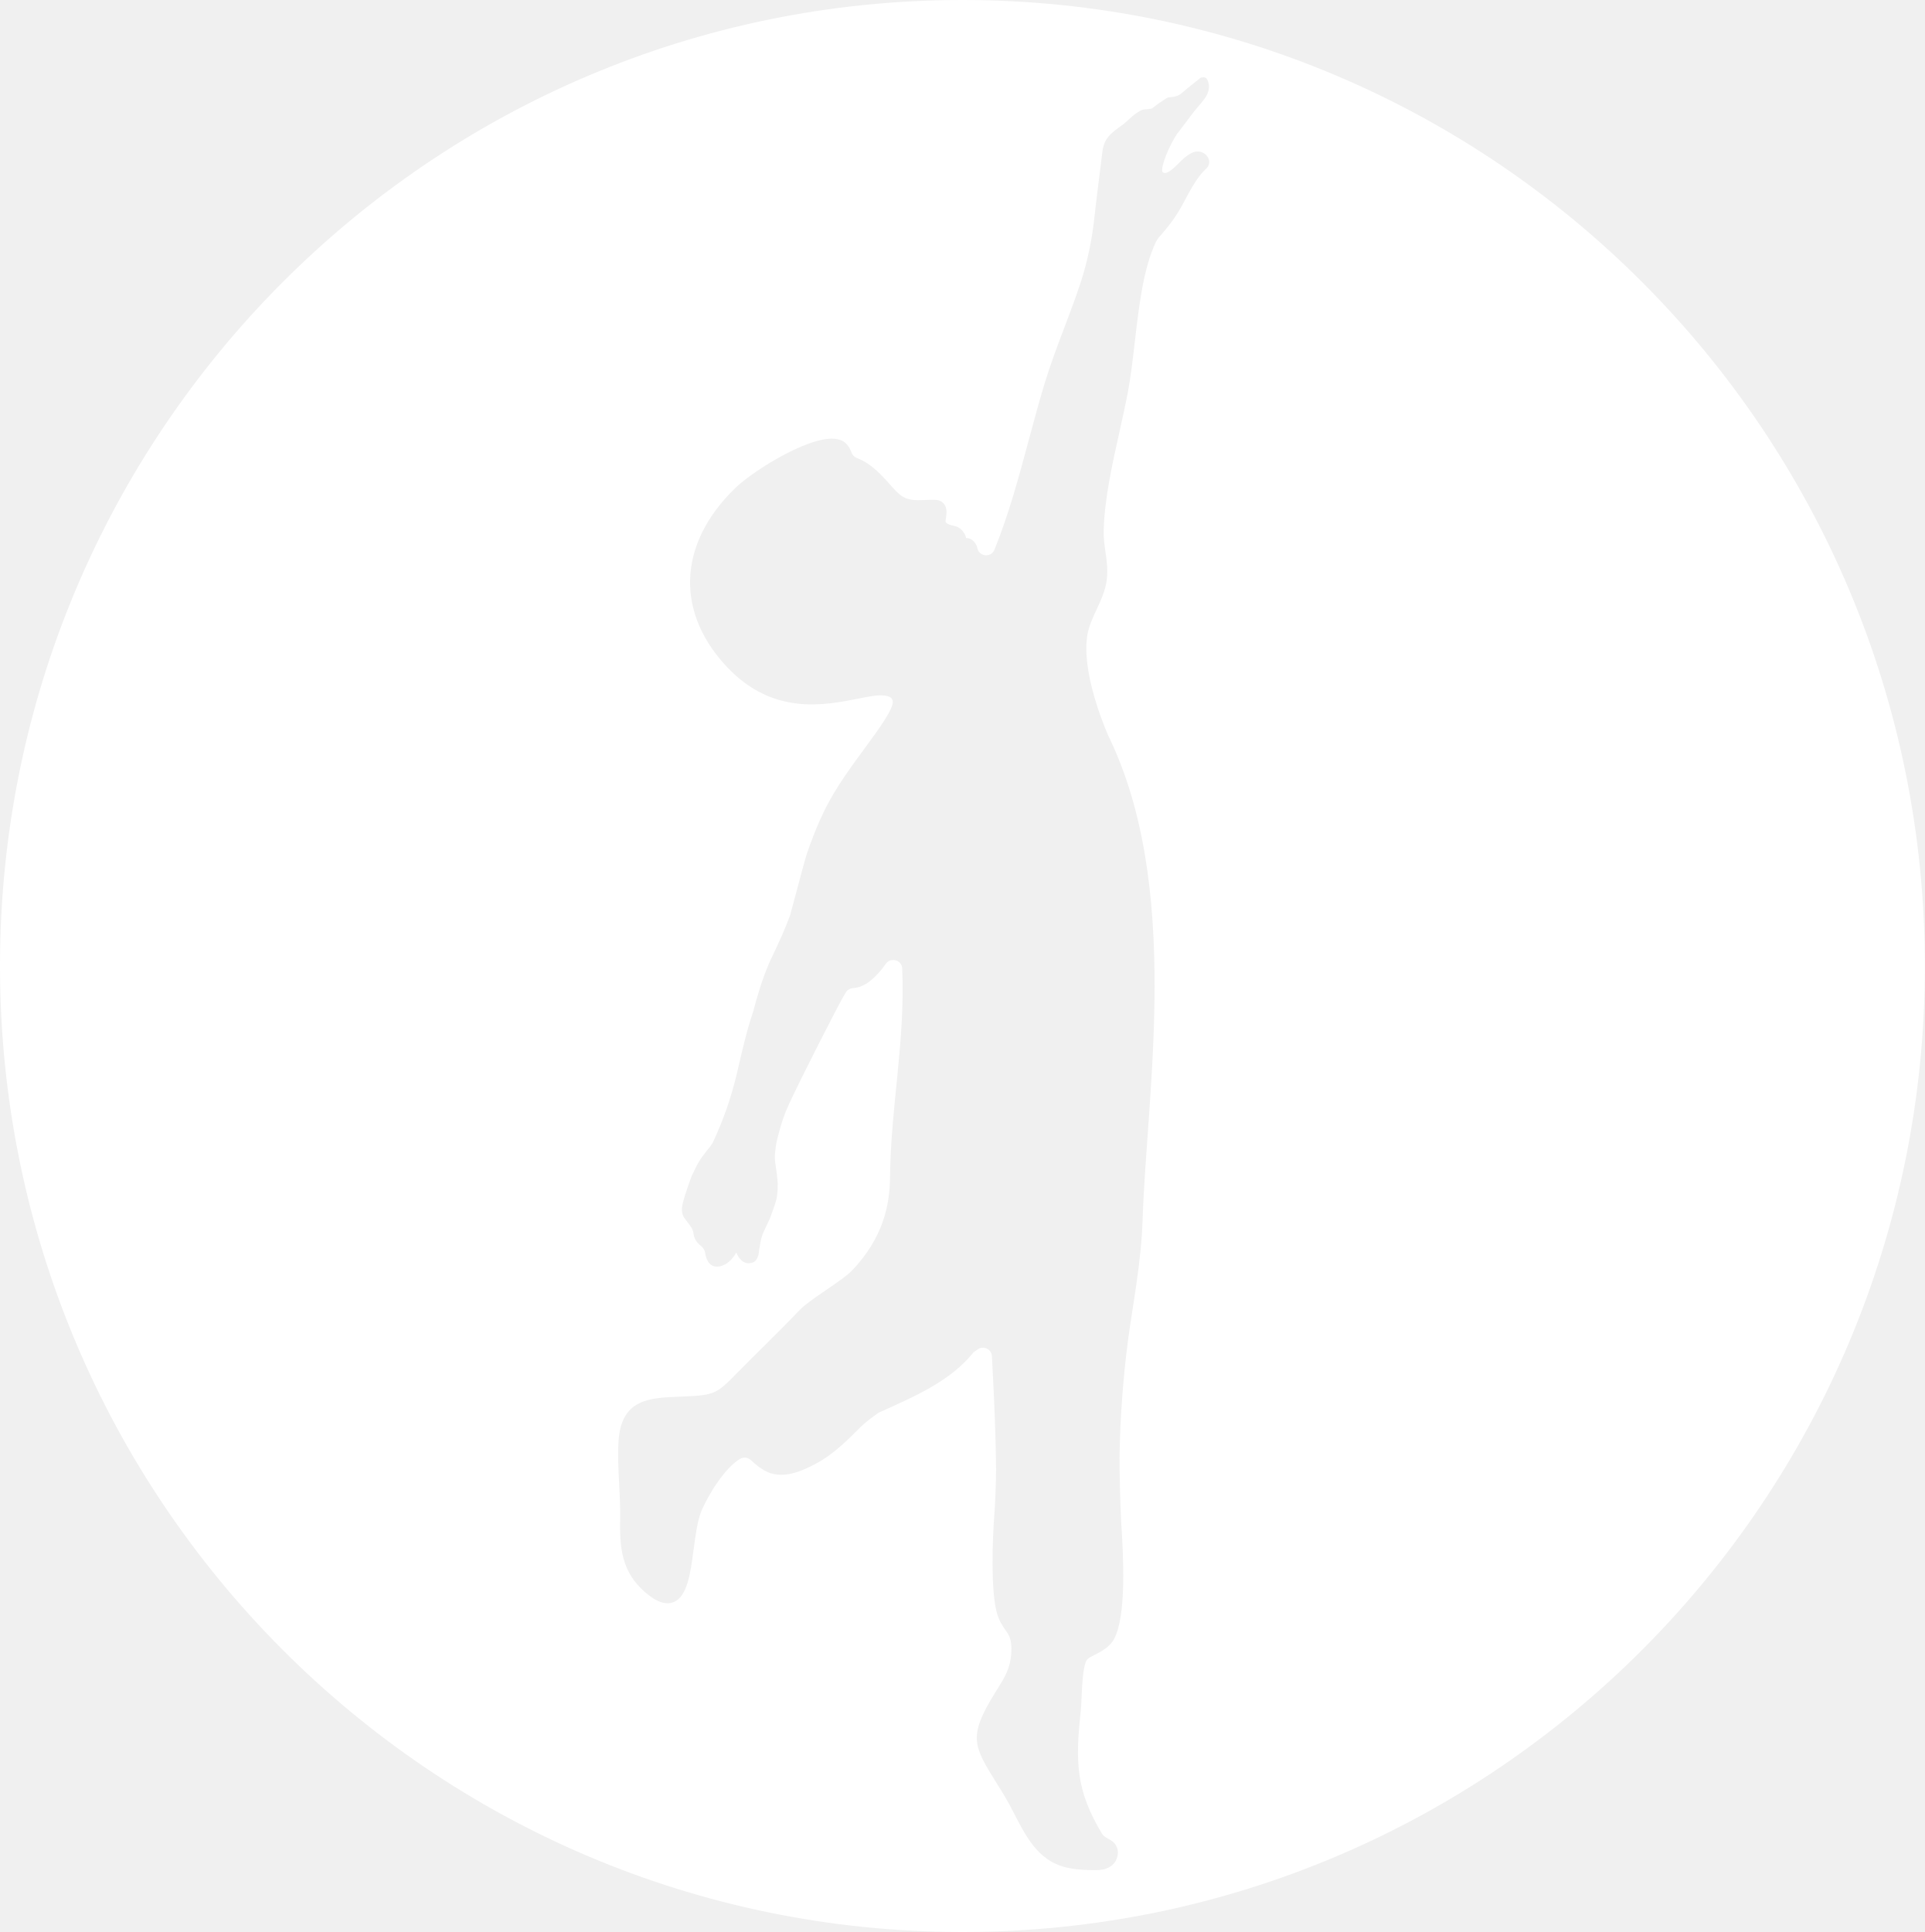
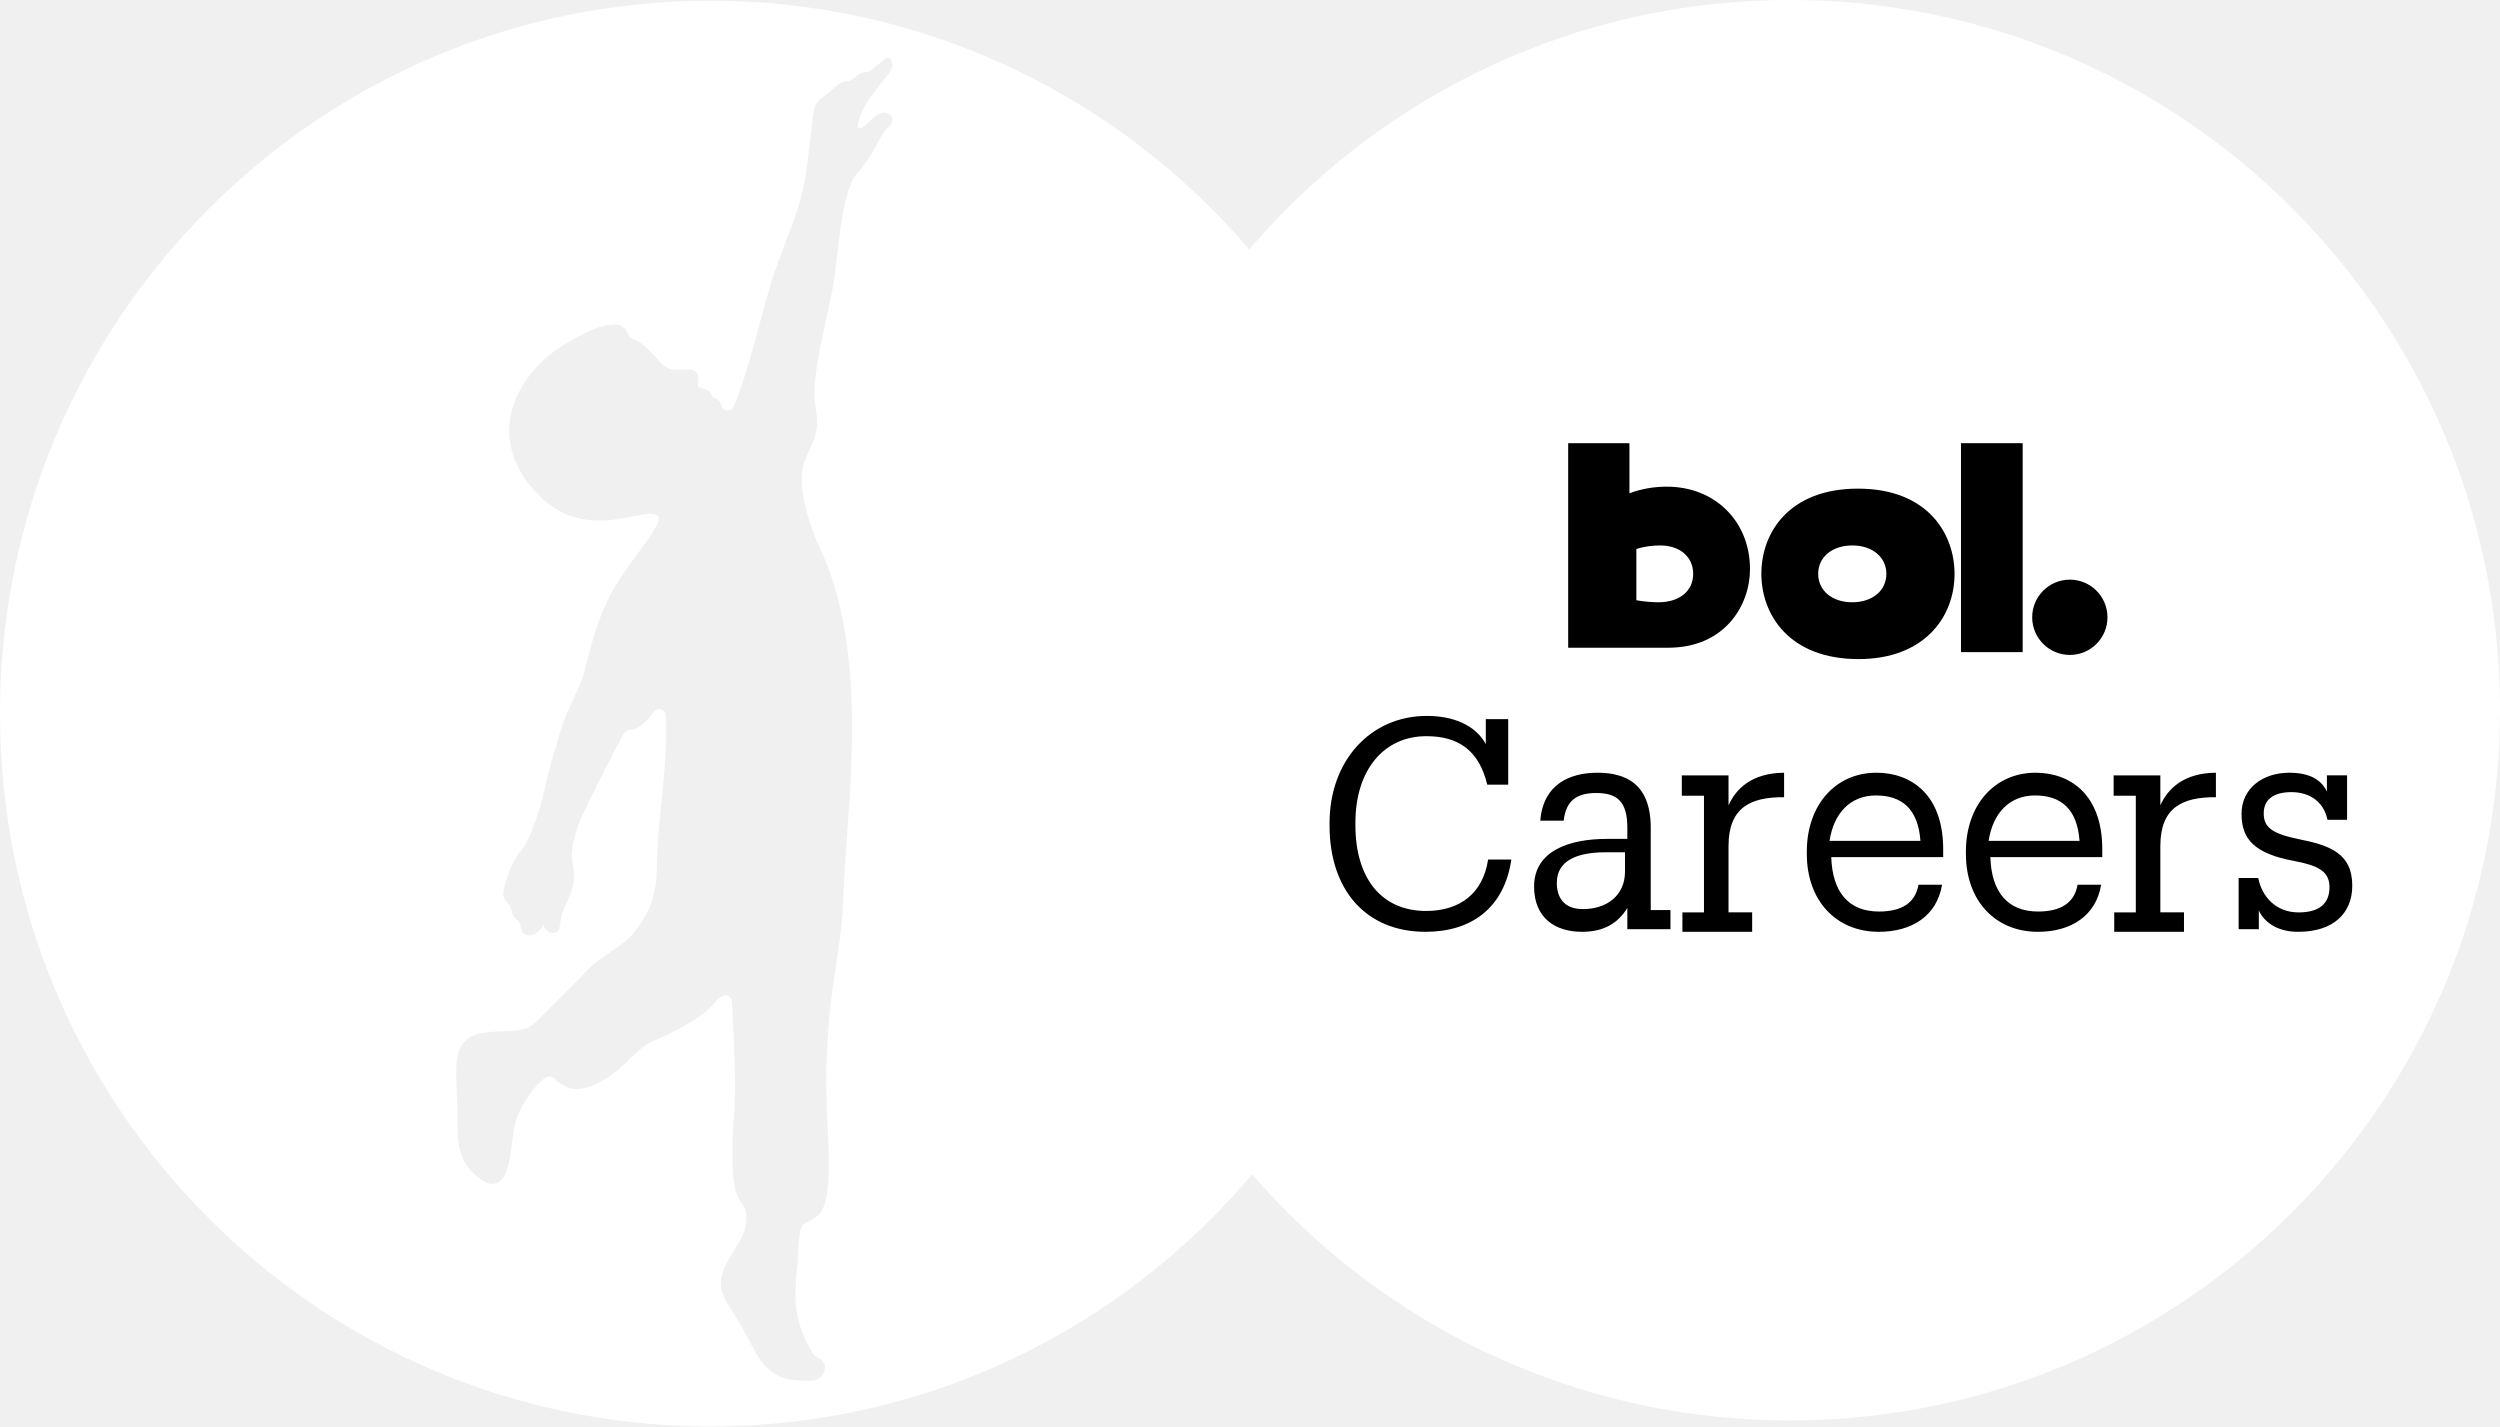
- <svg xmlns="http://www.w3.org/2000/svg" width="125px" height="125.46px" viewBox="0 0 125 125.46" version="1.1">
+ <svg xmlns="http://www.w3.org/2000/svg" width="220px" height="125.526px" viewBox="0 0 220 125.526" version="1.1">
  <g id="Page-1" stroke="none" stroke-width="1" fill="none" fill-rule="evenodd">
-     <g id="Homepage--hover" transform="translate(-1138, -783.0662)" fill="#FFFFFF" fill-rule="nonzero">
-       <g id="recent-projects" transform="translate(490, 695)">
-         <g id="kaliber-interactive" transform="translate(480, 48)">
-           <g id="Group" transform="translate(168, 40.06618)">
+     <g id="Project-detail" transform="translate(-853, -153)">
+       <g id="header" transform="translate(490, 120)">
+         <g id="logos" transform="translate(363, 33)">
+           <g id="kaliber-interactive-logo" transform="translate(0, 0.066176)" fill="#FFFFFF" fill-rule="nonzero">
            <path d="M125,62.73 C125,97.374 97.017,125.46 62.5,125.46 C27.983,125.46 0,97.374 0,62.73 C0,28.085 27.983,0 62.5,0 C97.017,0 125,28.085 125,62.73 Z M78.371,10.122 C78.235,9.953 78.033,9.849 77.816,9.839 C77.324,9.813 76.859,10.281 76.369,10.772 C76.106,11.035 75.759,11.289 75.594,11.229 C75.495,11.194 75.485,11.16 75.481,11.15 C75.376,10.792 75.939,9.433 76.444,8.681 C76.486,8.649 77.481,7.313 77.566,7.206 C77.782,6.94 78.185,6.514 78.35,6.212 C78.532,5.878 78.573,5.52 78.405,5.183 C78.33,5.03 78.192,4.996 78.066,5.032 C78.034,5.022 77.999,5.028 77.972,5.048 C77.729,5.233 77.078,5.751 76.756,6.036 C76.364,6.386 75.949,6.25 75.759,6.372 C75.44,6.574 75.131,6.786 74.843,7.016 C74.755,7.086 74.439,7.096 74.326,7.104 C74.228,7.112 74.132,7.142 74.046,7.193 C73.588,7.451 73.439,7.652 72.978,8.046 L72.96,8.058 C72.09,8.686 71.698,8.969 71.585,9.881 C71.448,10.985 71.164,13.236 71.046,14.319 C70.896,15.645 70.618,16.954 70.216,18.227 C69.885,19.249 69.496,20.276 69.12,21.268 C68.671,22.451 68.207,23.677 67.832,24.916 C67.457,26.156 67.124,27.4 66.799,28.606 C66.141,31.054 65.513,33.391 64.576,35.702 C64.365,36.221 63.596,36.161 63.476,35.614 C63.421,35.357 63.204,34.946 62.735,34.94 C62.721,34.843 62.688,34.749 62.639,34.664 C62.389,34.242 62.108,34.18 61.901,34.135 L61.831,34.119 C61.584,34.059 61.466,33.992 61.404,33.893 C61.398,33.863 61.41,33.764 61.42,33.692 L61.432,33.613 C61.468,33.375 61.524,33.016 61.314,32.737 C61.19,32.578 61.005,32.478 60.804,32.465 C60.667,32.45 60.356,32.454 59.824,32.475 L59.789,32.476 C58.734,32.514 58.455,32.2 57.844,31.517 L57.816,31.487 C57.679,31.331 57.525,31.16 57.347,30.975 C56.818,30.423 56.306,29.991 55.635,29.739 C55.475,29.674 55.35,29.543 55.294,29.379 C55.139,28.952 54.875,28.661 54.544,28.565 C52.981,28.01 48.976,30.509 47.765,31.677 C45.875,33.5 44.852,35.582 44.814,37.693 C44.776,39.694 45.625,41.659 47.271,43.376 C50.23,46.463 53.553,45.803 55.75,45.365 C56.34,45.247 56.85,45.147 57.204,45.153 C57.9,45.167 57.946,45.394 57.971,45.515 C58.068,45.987 57.068,47.347 56.186,48.548 C55.304,49.748 54.304,51.108 53.611,52.485 C53.061,53.578 52.59,54.856 52.399,55.438 C52.281,55.791 51.999,56.856 51.726,57.885 C51.569,58.477 51.417,59.044 51.312,59.423 L51.301,59.458 C50.984,60.323 50.611,61.143 50.149,62.105 C49.764,62.903 49.428,63.833 49.089,65.032 C49.031,65.236 48.979,65.441 48.926,65.647 C48.465,66.989 48.164,68.389 47.834,69.787 C47.47,71.312 46.95,72.794 46.282,74.212 C46.219,74.312 46.151,74.41 46.081,74.507 L46.061,74.527 L45.924,74.69 C45.903,74.715 45.886,74.743 45.87,74.768 C45.815,74.837 45.759,74.906 45.708,74.975 C45.296,75.495 45.129,75.957 44.932,76.333 L44.904,76.399 C44.763,76.796 44.615,77.195 44.485,77.609 C44.447,77.728 44.416,77.849 44.383,77.969 C44.326,78.188 44.149,78.702 44.465,79.127 C44.51,79.188 44.557,79.252 44.611,79.312 L44.612,79.317 C44.74,79.472 44.837,79.623 44.93,79.768 C44.93,79.768 45.011,79.911 45.03,80.057 C45.057,80.423 45.256,80.699 45.525,80.913 C45.672,81.026 45.769,81.191 45.797,81.374 C45.83,81.6 45.892,81.807 46.015,81.973 C46.331,82.403 46.88,82.274 47.258,81.998 C47.498,81.82 47.671,81.59 47.816,81.339 C47.899,81.532 47.99,81.699 48.149,81.847 C48.369,82.049 48.691,82.09 48.955,81.95 C49.278,81.766 49.289,81.229 49.295,81.189 C49.374,80.738 49.403,80.405 49.597,79.978 C49.725,79.696 49.864,79.423 49.987,79.147 L50,79.116 C50.112,78.796 50.296,78.332 50.41,77.924 L50.424,77.864 C50.471,77.613 50.501,77.432 50.504,76.977 C50.52,76.665 50.413,76.023 50.366,75.647 C50.329,75.434 50.291,75.12 50.341,74.789 C50.356,74.682 50.366,74.571 50.38,74.459 C50.391,74.375 50.405,74.291 50.42,74.208 L50.431,74.148 C50.449,74.056 50.596,73.508 50.595,73.508 C50.73,72.976 50.922,72.385 51.236,71.701 C52.049,69.934 54.379,65.393 54.726,64.79 L54.926,64.446 C55.03,64.279 55.21,64.173 55.406,64.165 C55.789,64.14 56.17,63.971 56.496,63.711 C56.904,63.385 57.234,63.006 57.519,62.594 C57.836,62.138 58.565,62.336 58.589,62.888 C58.789,67.683 57.845,71.814 57.799,76.444 C57.78,78.242 57.362,80.386 55.314,82.521 C54.699,83.161 52.578,84.393 51.968,85.033 C50.68,86.385 49.295,87.705 47.943,89.081 L47.9,89.123 C46.559,90.488 46.45,90.599 44.421,90.685 L44.121,90.697 C42.184,90.772 40.352,90.843 40.17,93.554 C40.109,94.451 40.16,95.436 40.209,96.389 C40.246,97.109 40.284,97.853 40.271,98.532 C40.236,100.466 40.334,102.053 41.905,103.406 C42.631,104.032 43.231,104.239 43.737,104.039 C44.636,103.682 44.835,102.186 45.046,100.6 C45.167,99.684 45.294,98.739 45.547,98.128 C45.989,97.062 47.078,95.322 48.047,94.741 C48.279,94.602 48.574,94.635 48.769,94.822 C49.194,95.23 49.69,95.575 50.097,95.685 C51.11,95.962 52.146,95.5 53.024,95.027 C54.129,94.43 55.036,93.521 55.911,92.644 C56.164,92.392 56.583,92.072 57.053,91.741 C59.374,90.687 61.682,89.725 63.222,87.817 C63.307,87.756 63.392,87.699 63.476,87.637 C63.851,87.357 64.391,87.603 64.414,88.066 L64.48,89.34 C64.575,91.163 64.674,93.569 64.683,95.42 C64.686,96.128 64.629,97.663 64.571,98.387 C64.453,99.905 64.33,103.27 64.734,104.729 C64.884,105.271 65.109,105.588 65.287,105.844 C65.541,106.205 65.725,106.466 65.671,107.353 C65.612,108.332 65.251,108.91 64.752,109.712 L64.585,109.98 C62.851,112.796 63.216,113.382 64.754,115.847 C65.165,116.483 65.541,117.141 65.881,117.818 C66.718,119.432 67.544,121.037 69.623,121.343 C70.343,121.456 71.062,121.444 71.19,121.444 C71.761,121.444 72.451,121.237 72.585,120.452 C72.618,120.247 72.581,120.036 72.48,119.854 C72.34,119.599 72.132,119.496 71.957,119.4 C71.795,119.307 71.653,119.228 71.55,119.056 C69.916,116.33 69.809,114.498 70.179,111.17 C70.207,110.908 70.222,110.568 70.237,110.206 C70.27,109.463 70.312,108.475 70.505,107.935 C70.551,107.808 70.642,107.702 70.76,107.637 C70.847,107.587 70.953,107.533 71.041,107.487 C71.496,107.255 72.064,106.967 72.35,106.425 C73.154,104.912 72.96,101.144 72.804,98.747 C72.74,97.382 72.706,96.016 72.701,94.65 C72.739,91.919 72.951,89.361 73.244,87.103 C73.521,84.96 74.111,82.034 74.2,79.203 C74.463,70.929 76.759,57.547 71.953,47.735 C71.442,46.543 70.211,43.311 70.631,41.139 C70.731,40.631 70.956,40.129 71.203,39.601 C71.49,38.984 71.787,38.347 71.874,37.644 C71.953,37.001 71.868,36.396 71.785,35.811 C71.721,35.36 71.66,34.933 71.671,34.489 C71.716,32.445 72.222,30.168 72.714,27.965 C72.901,27.121 73.079,26.323 73.228,25.549 C73.419,24.562 73.547,23.456 73.684,22.284 C73.959,19.928 74.229,17.487 75.055,15.728 C75.162,15.499 75.287,15.383 75.493,15.142 C75.862,14.706 76.369,14.109 76.89,13.106 C77.775,11.397 78.101,11.191 78.374,10.904 C78.571,10.693 78.582,10.37 78.371,10.122 Z" id="Shape" />
+           </g>
+           <g id="bol-careers-logo" transform="translate(95, 0)">
+             <circle id="Oval" fill="#FFFFFF" cx="62.5" cy="62.5" r="62.5" />
+             <path d="M48.391,39 L43,39 L43,57 L51.791,57 C56.801,57 59,53.253 59,50.085 C59,45.888 55.926,42.827 51.685,42.827 C50.545,42.827 49.451,43.012 48.391,43.408 L48.391,39 Z M50.945,53 C50.44,53 49.681,52.947 49,52.823 L49,48.308 C49.707,48.085 50.465,48 51.097,48 C52.813,48 54,48.987 54,50.5 C54,52.013 52.788,53 50.945,53 Z" id="Shape" fill="#000000" />
+             <polygon id="Path" fill="#000000" fill-rule="nonzero" points="82.995 39 77.566 39 77.566 57.387 82.995 57.387" />
+             <path d="M77,50.5 C77,46.984 74.649,43.001 68.5,43 C62.542,43 60,46.764 60,50.5 C60,54.043 62.406,58 68.554,58 C74.294,58 77,54.346 77,50.5 Z M71,50.5 C71,51.97 69.776,53 68,53 C66.223,53 65,51.971 65,50.5 C65,49.03 66.223,48 68,48 C69.777,48 71,49.03 71,50.5 Z" id="Shape" fill="#000000" />
+             <path d="M87.146,57.634 C88.975,57.634 90.458,56.151 90.458,54.322 C90.458,52.492 88.975,51.009 87.146,51.009 C85.316,51.009 83.833,52.492 83.833,54.322 C83.833,56.151 85.316,57.634 87.146,57.634 L87.146,57.634 Z" id="Path" fill="#000000" fill-rule="nonzero" />
+             <path d="M38,75.641 C37.368,79.906 34.487,82 30.442,82 C25.211,82 22,78.329 22,72.643 L22,72.435 C22,66.955 25.589,63 30.568,63 C32.843,63 34.815,63.775 35.75,65.481 L35.75,63.284 L37.722,63.284 L37.722,69.049 L35.877,69.049 C35.144,65.973 33.273,64.784 30.518,64.784 C26.777,64.784 24.275,67.756 24.275,72.41 L24.275,72.616 C24.275,77.321 26.6,80.165 30.493,80.165 C33.45,80.165 35.497,78.64 35.953,75.641 L37.999,75.641 L38,75.641 Z M44.298,80 C46.379,80 48,78.822 48,76.701 L48,75 L46.306,75 C43.814,75 42,75.708 42,77.697 C42,78.927 42.581,80 44.298,80 Z M48.206,79.904 C47.339,81.301 46.074,82 44.215,82 C41.86,82 40,80.784 40,78.015 C40,74.857 43.124,73.823 46.397,73.823 L48.206,73.823 L48.206,72.839 C48.206,70.562 47.339,69.785 45.479,69.785 C43.744,69.785 42.802,70.458 42.603,72.218 L40.546,72.218 C40.794,69.035 43.123,68 45.578,68 C48.008,68 50.265,68.931 50.265,72.839 L50.265,80.085 L52,80.085 L52,81.768 L48.206,81.768 L48.206,79.904 L48.206,79.904 Z M59.19,82 L53.052,82 L53.052,80.289 L54.95,80.289 L54.95,70.025 L53,70.025 L53,68.236 L57.11,68.236 L57.11,70.869 C57.76,69.421 59.138,68.026 62,68 L62,70.156 C59.034,70.13 57.11,71.077 57.11,74.446 L57.11,80.288 L59.19,80.288 L59.19,81.999 L59.19,82 Z M70.325,81.999 C66.625,81.999 64,79.308 64,75.141 L64,74.935 C64,70.846 66.525,68 70.125,68 C73.15,68 76,69.889 76,74.728 L76,75.427 L66.15,75.427 C66.25,78.506 67.675,80.214 70.35,80.214 C72.375,80.214 73.551,79.438 73.825,77.859 L75.9,77.859 C75.45,80.576 73.275,82 70.325,82 L70.325,81.999 Z M66,73.999 L74,73.999 C73.791,71.139 72.327,70 70.079,70 C67.856,70 66.366,71.536 66,74 L66,73.999 Z M84.325,81.999 C80.625,81.999 78,79.308 78,75.141 L78,74.935 C78,70.846 80.525,68 84.125,68 C87.15,68 90,69.889 90,74.728 L90,75.427 L80.15,75.427 C80.25,78.506 81.675,80.214 84.35,80.214 C86.375,80.214 87.551,79.438 87.825,77.859 L89.9,77.859 C89.45,80.576 87.276,82 84.325,82 L84.325,81.999 Z M80,73.999 L88,73.999 C87.791,71.139 86.327,70 84.079,70 C81.856,70 80.367,71.536 80,74 L80,73.999 Z M97.191,82 L91.052,82 L91.052,80.289 L92.951,80.289 L92.951,70.025 L91,70.025 L91,68.236 L95.11,68.236 L95.11,70.869 C95.76,69.421 97.138,68.026 100,68 L100,70.156 C97.034,70.13 95.11,71.077 95.11,74.446 L95.11,80.288 L97.191,80.288 L97.191,81.999 L97.191,82 Z M107.228,82 C105.173,82 104.132,80.939 103.777,80.111 L103.777,81.768 L102,81.768 L102,77.264 L103.726,77.264 C104.031,78.843 105.224,80.292 107.279,80.292 C109.106,80.292 109.995,79.516 109.995,78.066 C109.995,76.644 108.929,76.151 106.873,75.763 C103.422,75.117 102.254,73.874 102.254,71.623 C102.254,69.345 104.158,68 106.442,68 C108.371,68 109.31,68.699 109.767,69.656 L109.767,68.232 L111.543,68.232 L111.543,72.14 L109.817,72.14 C109.513,70.64 108.345,69.708 106.645,69.708 C105.148,69.708 104.208,70.303 104.208,71.571 C104.208,72.761 104.868,73.356 107.305,73.848 C110.02,74.392 112,75.09 112,77.937 C112,80.344 110.375,82 107.228,82 L107.228,82 Z" id="Shape" fill="#000000" fill-rule="nonzero" />
          </g>
        </g>
      </g>
    </g>
  </g>
</svg>
